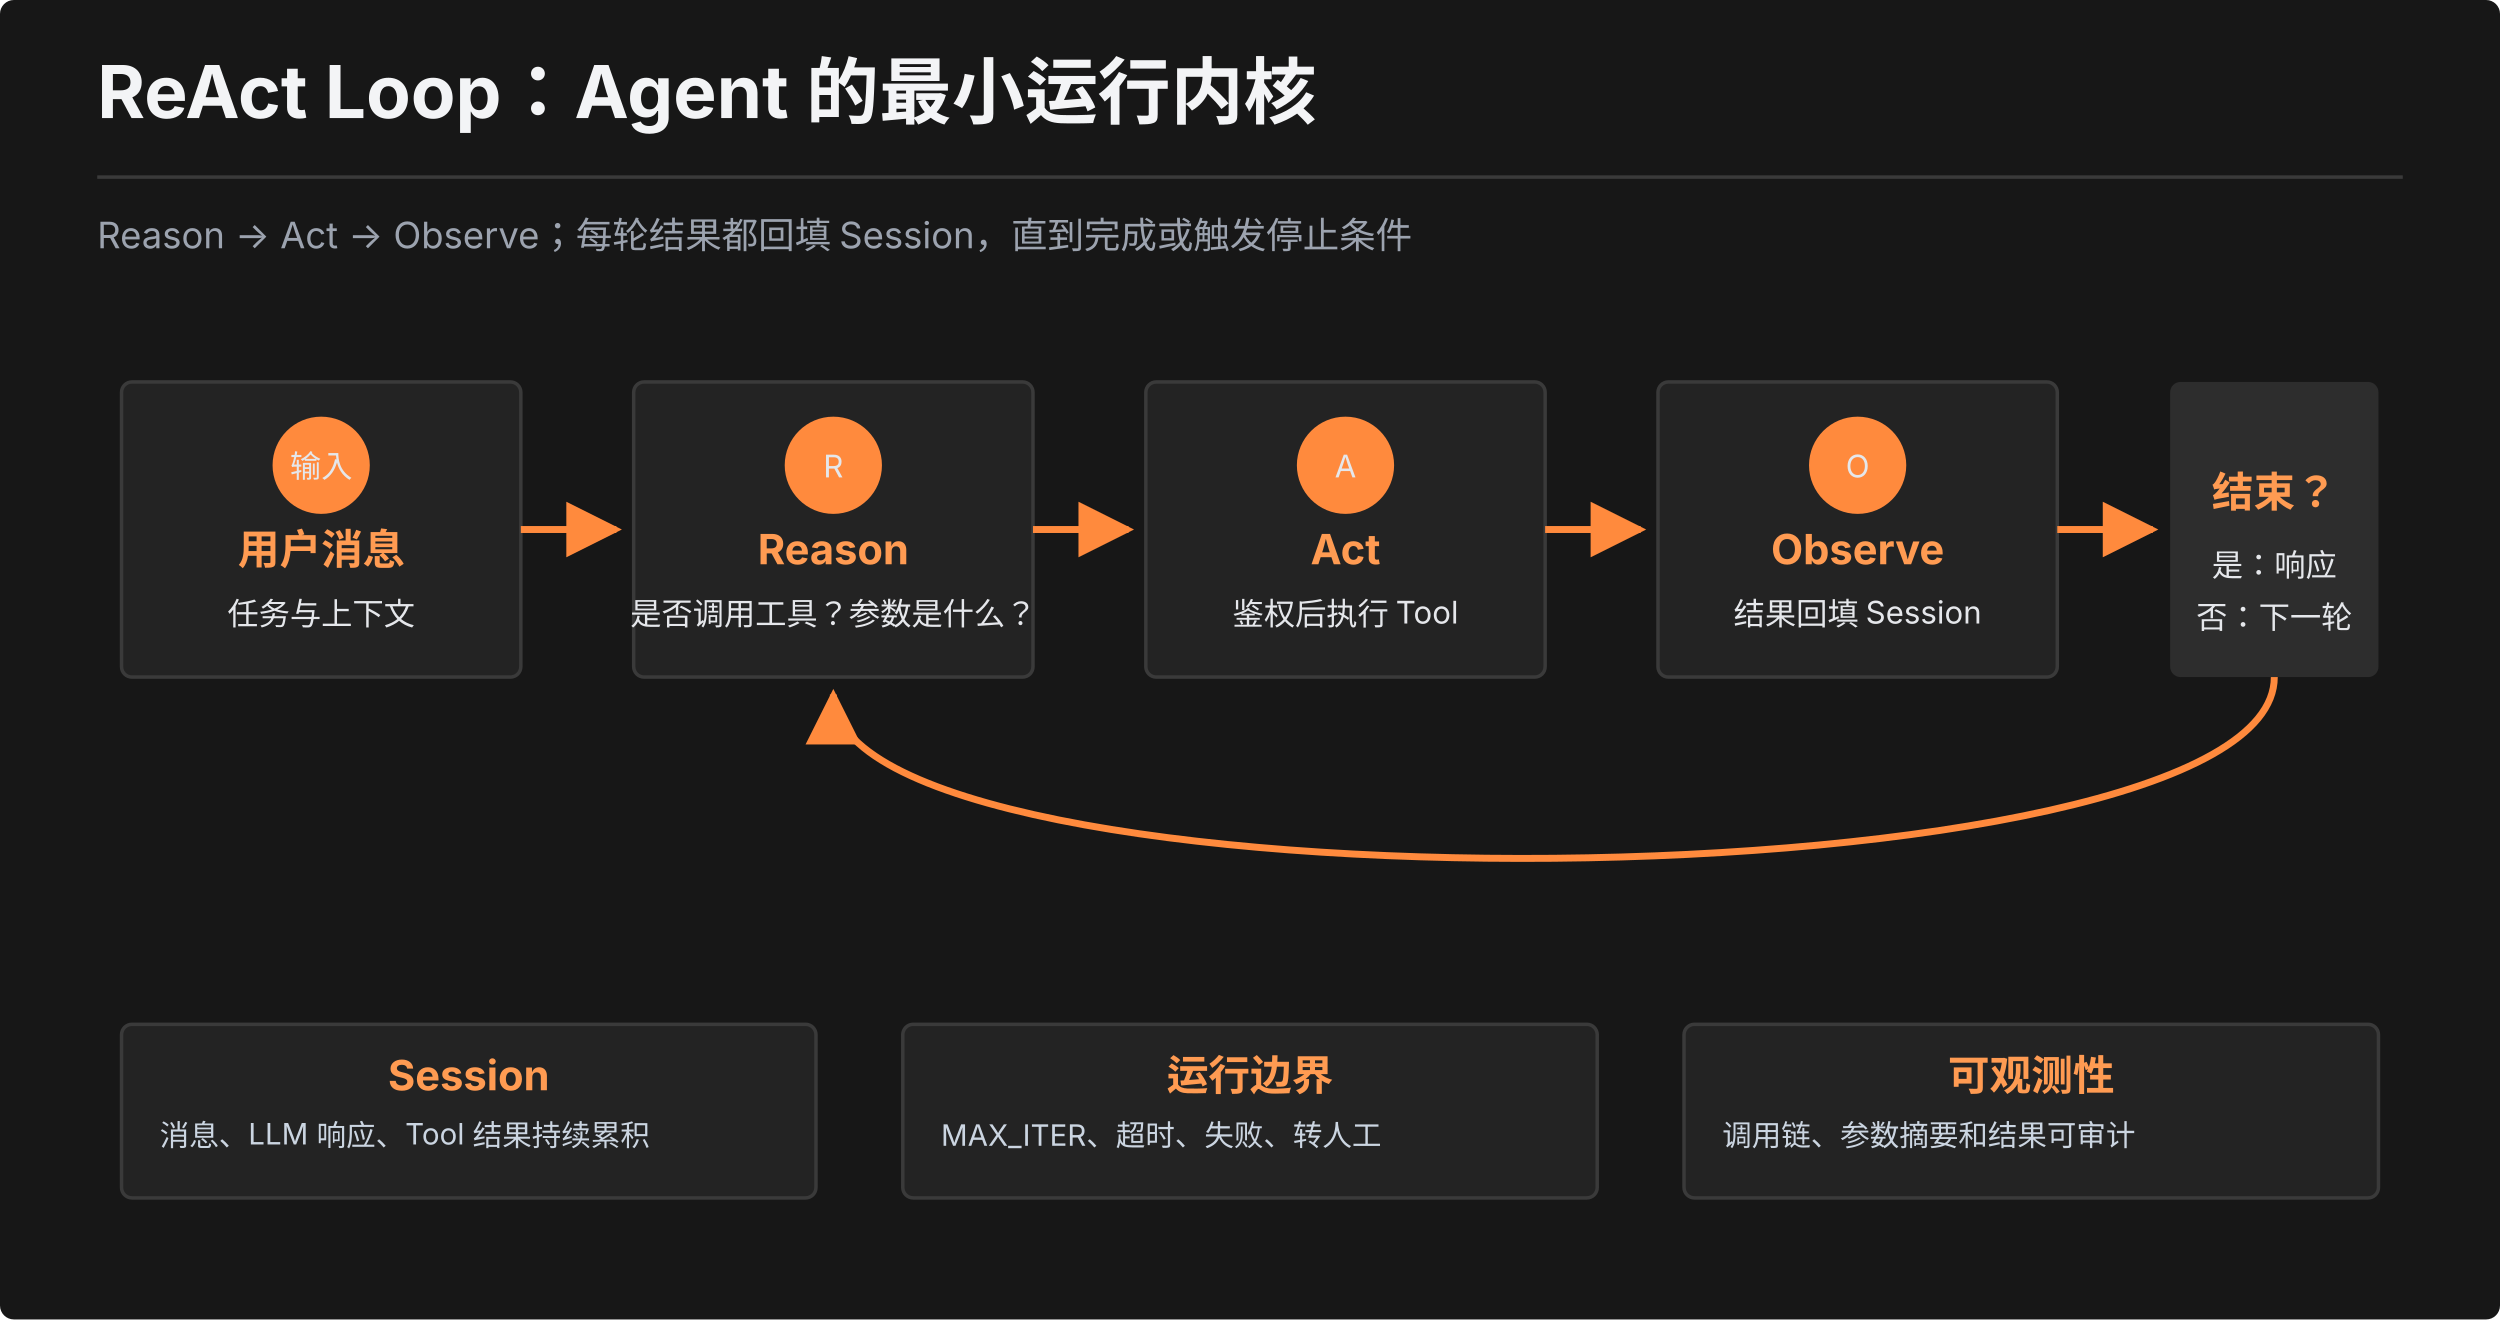
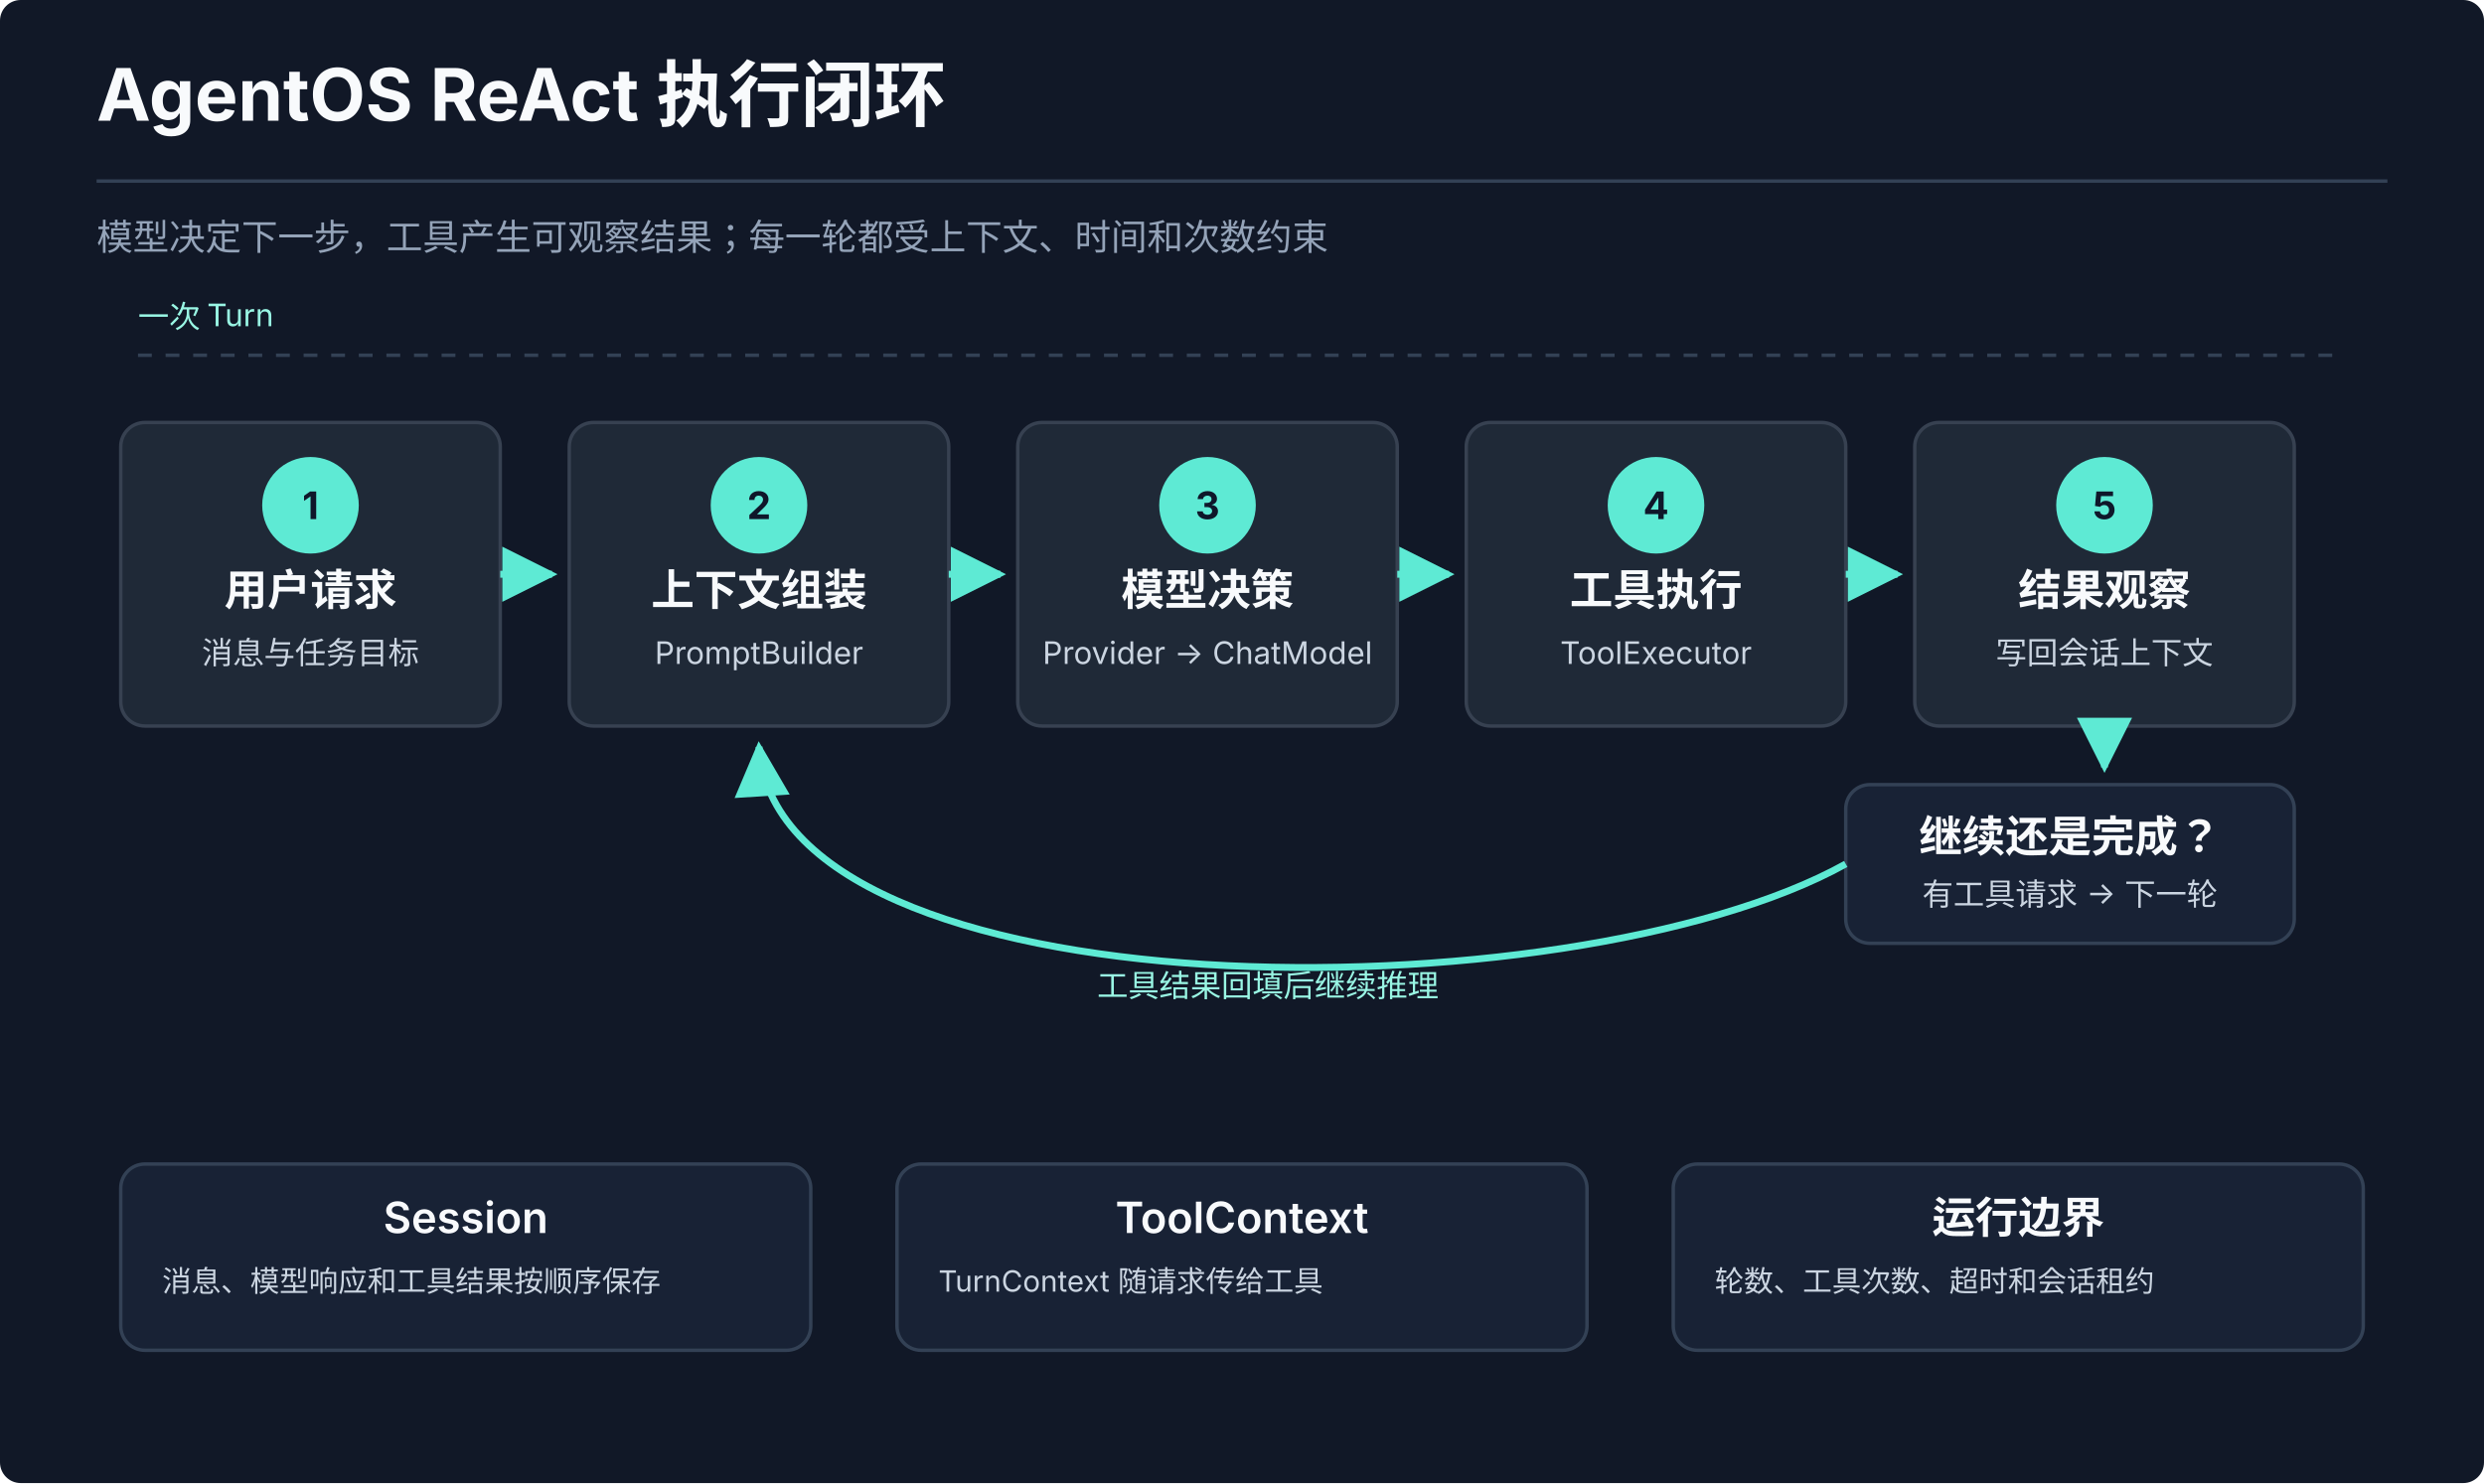
- <svg xmlns="http://www.w3.org/2000/svg" viewBox="0 0 1440 760" role="img" aria-labelledby="title desc">
+ <svg xmlns="http://www.w3.org/2000/svg" viewBox="0 0 1440 860" role="img" aria-labelledby="title desc">
  <style>
-     .bg { fill: #171717; }
-     .panel { fill: #232323; stroke: #3a3a3a; stroke-width: 2; }
-     .accent { fill: #ff8a3d; }
-     .soft { fill: #2d2d2d; }
-     .title { fill: #f3f4f6; font: 700 42px -apple-system, BlinkMacSystemFont, "PingFang SC", "Microsoft YaHei", sans-serif; }
-     .subtitle { fill: #9ca3af; font: 400 21px -apple-system, BlinkMacSystemFont, "PingFang SC", "Microsoft YaHei", sans-serif; }
-     .label { fill: #ff9b52; font: 700 24px -apple-system, BlinkMacSystemFont, "PingFang SC", "Microsoft YaHei", sans-serif; text-anchor: middle; }
-     .body { fill: #e5e7eb; font: 400 18px -apple-system, BlinkMacSystemFont, "PingFang SC", "Microsoft YaHei", sans-serif; text-anchor: middle; }
+     .bg { fill: #111827; }
+     .panel { fill: #1f2937; stroke: #374151; stroke-width: 2; }
+     .panel-soft { fill: #182235; stroke: #334155; stroke-width: 2; }
+     .accent { fill: #5eead4; }
+     .accent-text { fill: #99f6e4; }
+     .text { fill: #f8fafc; font: 600 25px -apple-system, BlinkMacSystemFont, "PingFang SC", "Microsoft YaHei", sans-serif; text-anchor: middle; }
+     .body { fill: #cbd5e1; font: 400 18px -apple-system, BlinkMacSystemFont, "PingFang SC", "Microsoft YaHei", sans-serif; text-anchor: middle; }
    .small { fill: #cbd5e1; font: 400 17px -apple-system, BlinkMacSystemFont, "PingFang SC", "Microsoft YaHei", sans-serif; }
-     .line { stroke: #ff8a3d; stroke-width: 4; fill: none; marker-end: url(#arrow); }
-     .rule { fill: #3a3a3a; }
+     .heading { fill: #f8fafc; font: 700 42px -apple-system, BlinkMacSystemFont, "PingFang SC", "Microsoft YaHei", sans-serif; }
+     .subheading { fill: #94a3b8; font: 400 21px -apple-system, BlinkMacSystemFont, "PingFang SC", "Microsoft YaHei", sans-serif; }
+     .step { fill: #0f172a; font: 700 22px -apple-system, BlinkMacSystemFont, "PingFang SC", "Microsoft YaHei", sans-serif; text-anchor: middle; }
+     .line { stroke: #5eead4; stroke-width: 4; fill: none; marker-end: url(#arrow); }
+     .guide { stroke: #334155; stroke-width: 2; stroke-dasharray: 8 8; fill: none; }
+     .rule { fill: #334155; }
  </style>
  <defs>
    <marker id="arrow" viewBox="0 0 10 10" refX="9" refY="5" markerWidth="8" markerHeight="8" orient="auto-start-reverse">
      <path d="M 0 0 L 10 5 L 0 10 z" class="accent" />
    </marker>
  </defs>
-   <rect class="bg" width="1440" height="760" rx="8" />
-   <text class="title" x="56" y="68">ReAct Loop：Agent 的最小运行内核</text>
-   <rect class="rule" x="56" y="101" width="1328" height="2" />
-   <text class="subtitle" x="56" y="143">Reason → Act → Observe；每轮结果都回填 Session，直到完成或触发停止条件</text>
-   <g transform="translate(70 220)">
-     <rect class="panel" width="230" height="170" rx="6" />
-     <circle class="accent" cx="115" cy="48" r="28" />
-     <text class="body" x="115" y="55" fill="#111827">输入</text>
-     <text class="label" x="115" y="105">用户消息</text>
-     <text class="body" x="115" y="140">任务与上下文</text>
+   <rect class="bg" width="1440" height="860" rx="12" />
+   <text class="heading" x="56" y="70">AgentOS ReAct 执行闭环</text>
+   <rect class="rule" x="56" y="104" width="1328" height="2" />
+   <text class="subheading" x="56" y="145">模型决定下一步，工具产生可观察结果；每一轮都受上下文、时间和次数约束</text>
+   <path class="guide" d="M80 206 H1360" />
+   <text class="accent-text" x="80" y="190" font-size="18" font-family="-apple-system, BlinkMacSystemFont, 'PingFang SC', 'Microsoft YaHei', sans-serif">一次 Turn</text>
+   <g transform="translate(70 245)">
+     <rect class="panel" width="220" height="176" rx="14" />
+     <circle class="accent" cx="110" cy="48" r="28" />
+     <text class="step" x="110" y="56">1</text>
+     <text class="text" x="110" y="106">用户请求</text>
+     <text class="body" x="110" y="140">消息与任务目标</text>
  </g>
-   <g transform="translate(365 220)">
-     <rect class="panel" width="230" height="170" rx="6" />
-     <circle class="accent" cx="115" cy="48" r="28" />
-     <text class="body" x="115" y="55" fill="#111827">R</text>
-     <text class="label" x="115" y="105">Reason</text>
-     <text class="body" x="115" y="140">是否调用工具？参数是什么？</text>
+   <g transform="translate(330 245)">
+     <rect class="panel" width="220" height="176" rx="14" />
+     <circle class="accent" cx="110" cy="48" r="28" />
+     <text class="step" x="110" y="56">2</text>
+     <text class="text" x="110" y="106">上下文组装</text>
+     <text class="body" x="110" y="140">PromptBuilder</text>
  </g>
-   <g transform="translate(660 220)">
-     <rect class="panel" width="230" height="170" rx="6" />
-     <circle class="accent" cx="115" cy="48" r="28" />
-     <text class="body" x="115" y="55" fill="#111827">A</text>
-     <text class="label" x="115" y="105">Act</text>
-     <text class="body" x="115" y="140">鉴权后执行 Tool</text>
+   <g transform="translate(590 245)">
+     <rect class="panel" width="220" height="176" rx="14" />
+     <circle class="accent" cx="110" cy="48" r="28" />
+     <text class="step" x="110" y="56">3</text>
+     <text class="text" x="110" y="106">模型决策</text>
+     <text class="body" x="110" y="140">Provider → ChatModel</text>
  </g>
-   <g transform="translate(955 220)">
-     <rect class="panel" width="230" height="170" rx="6" />
-     <circle class="accent" cx="115" cy="48" r="28" />
-     <text class="body" x="115" y="55" fill="#111827">O</text>
-     <text class="label" x="115" y="105">Observe</text>
-     <text class="body" x="115" y="140">结果回填 Session</text>
+   <g transform="translate(850 245)">
+     <rect class="panel" width="220" height="176" rx="14" />
+     <circle class="accent" cx="110" cy="48" r="28" />
+     <text class="step" x="110" y="56">4</text>
+     <text class="text" x="110" y="106">工具执行</text>
+     <text class="body" x="110" y="140">ToolExecutor</text>
  </g>
-   <g transform="translate(1250 220)">
-     <rect class="soft" width="120" height="170" rx="6" />
-     <text class="label" x="60" y="72">结束？</text>
-     <text class="body" x="60" y="112">是：响应</text>
-     <text class="body" x="60" y="142">否：下一轮</text>
+   <g transform="translate(1110 245)">
+     <rect class="panel" width="220" height="176" rx="14" />
+     <circle class="accent" cx="110" cy="48" r="28" />
+     <text class="step" x="110" y="56">5</text>
+     <text class="text" x="110" y="106">结果观察</text>
+     <text class="body" x="110" y="140">写回会话上下文</text>
  </g>
-   <path class="line" d="M300 305 H355" />
-   <path class="line" d="M595 305 H650" />
-   <path class="line" d="M890 305 H945" />
-   <path class="line" d="M1185 305 H1240" />
-   <path class="line" d="M1310 390 C1310 525 480 530 480 400" />
-   <g transform="translate(70 590)">
-     <rect class="panel" width="400" height="100" rx="6" />
-     <text class="label" x="200" y="38">Session</text>
-     <text class="small" x="22" y="70">消息、LLM 响应、Tool 结果持续累积</text>
+   <path class="line" d="M290 333 H320" />
+   <path class="line" d="M550 333 H580" />
+   <path class="line" d="M810 333 H840" />
+   <path class="line" d="M1070 333 H1100" />
+   <g transform="translate(1070 455)">
+     <rect class="panel-soft" width="260" height="92" rx="14" />
+     <text class="text" x="130" y="39">继续还是完成？</text>
+     <text class="body" x="130" y="70">有工具请求 → 下一轮</text>
  </g>
-   <g transform="translate(520 590)">
-     <rect class="panel" width="400" height="100" rx="6" />
-     <text class="label" x="200" y="38">运行边界</text>
-     <text class="small" x="22" y="70">MAX_ITER、超时、失败、转人工</text>
+   <path class="line" d="M1220 421 V445" />
+   <path class="line" d="M1070 501 C910 590 450 590 440 433" />
+   <text class="accent-text" x="735" y="578" font-size="18" font-family="-apple-system, BlinkMacSystemFont, 'PingFang SC', 'Microsoft YaHei', sans-serif" text-anchor="middle">工具结果回填后继续推理</text>
+   <g transform="translate(70 675)">
+     <rect class="panel-soft" width="400" height="108" rx="14" />
+     <text class="text" x="200" y="40">Session</text>
+     <text class="small" x="24" y="74">消息、模型响应和工具结果按顺序保存</text>
  </g>
-   <g transform="translate(970 590)">
-     <rect class="panel" width="400" height="100" rx="6" />
-     <text class="label" x="200" y="38">可观测性</text>
-     <text class="small" x="22" y="70">调用链、参数摘要和结果可审计</text>
+   <g transform="translate(520 675)">
+     <rect class="panel-soft" width="400" height="108" rx="14" />
+     <text class="text" x="200" y="40">ToolContext</text>
+     <text class="small" x="24" y="74">TurnContext 随请求传给工具</text>
+   </g>
+   <g transform="translate(970 675)">
+     <rect class="panel-soft" width="400" height="108" rx="14" />
+     <text class="text" x="200" y="40">运行边界</text>
+     <text class="small" x="24" y="74">轮数、工具次数、超时和会话租约</text>
  </g>
</svg>
